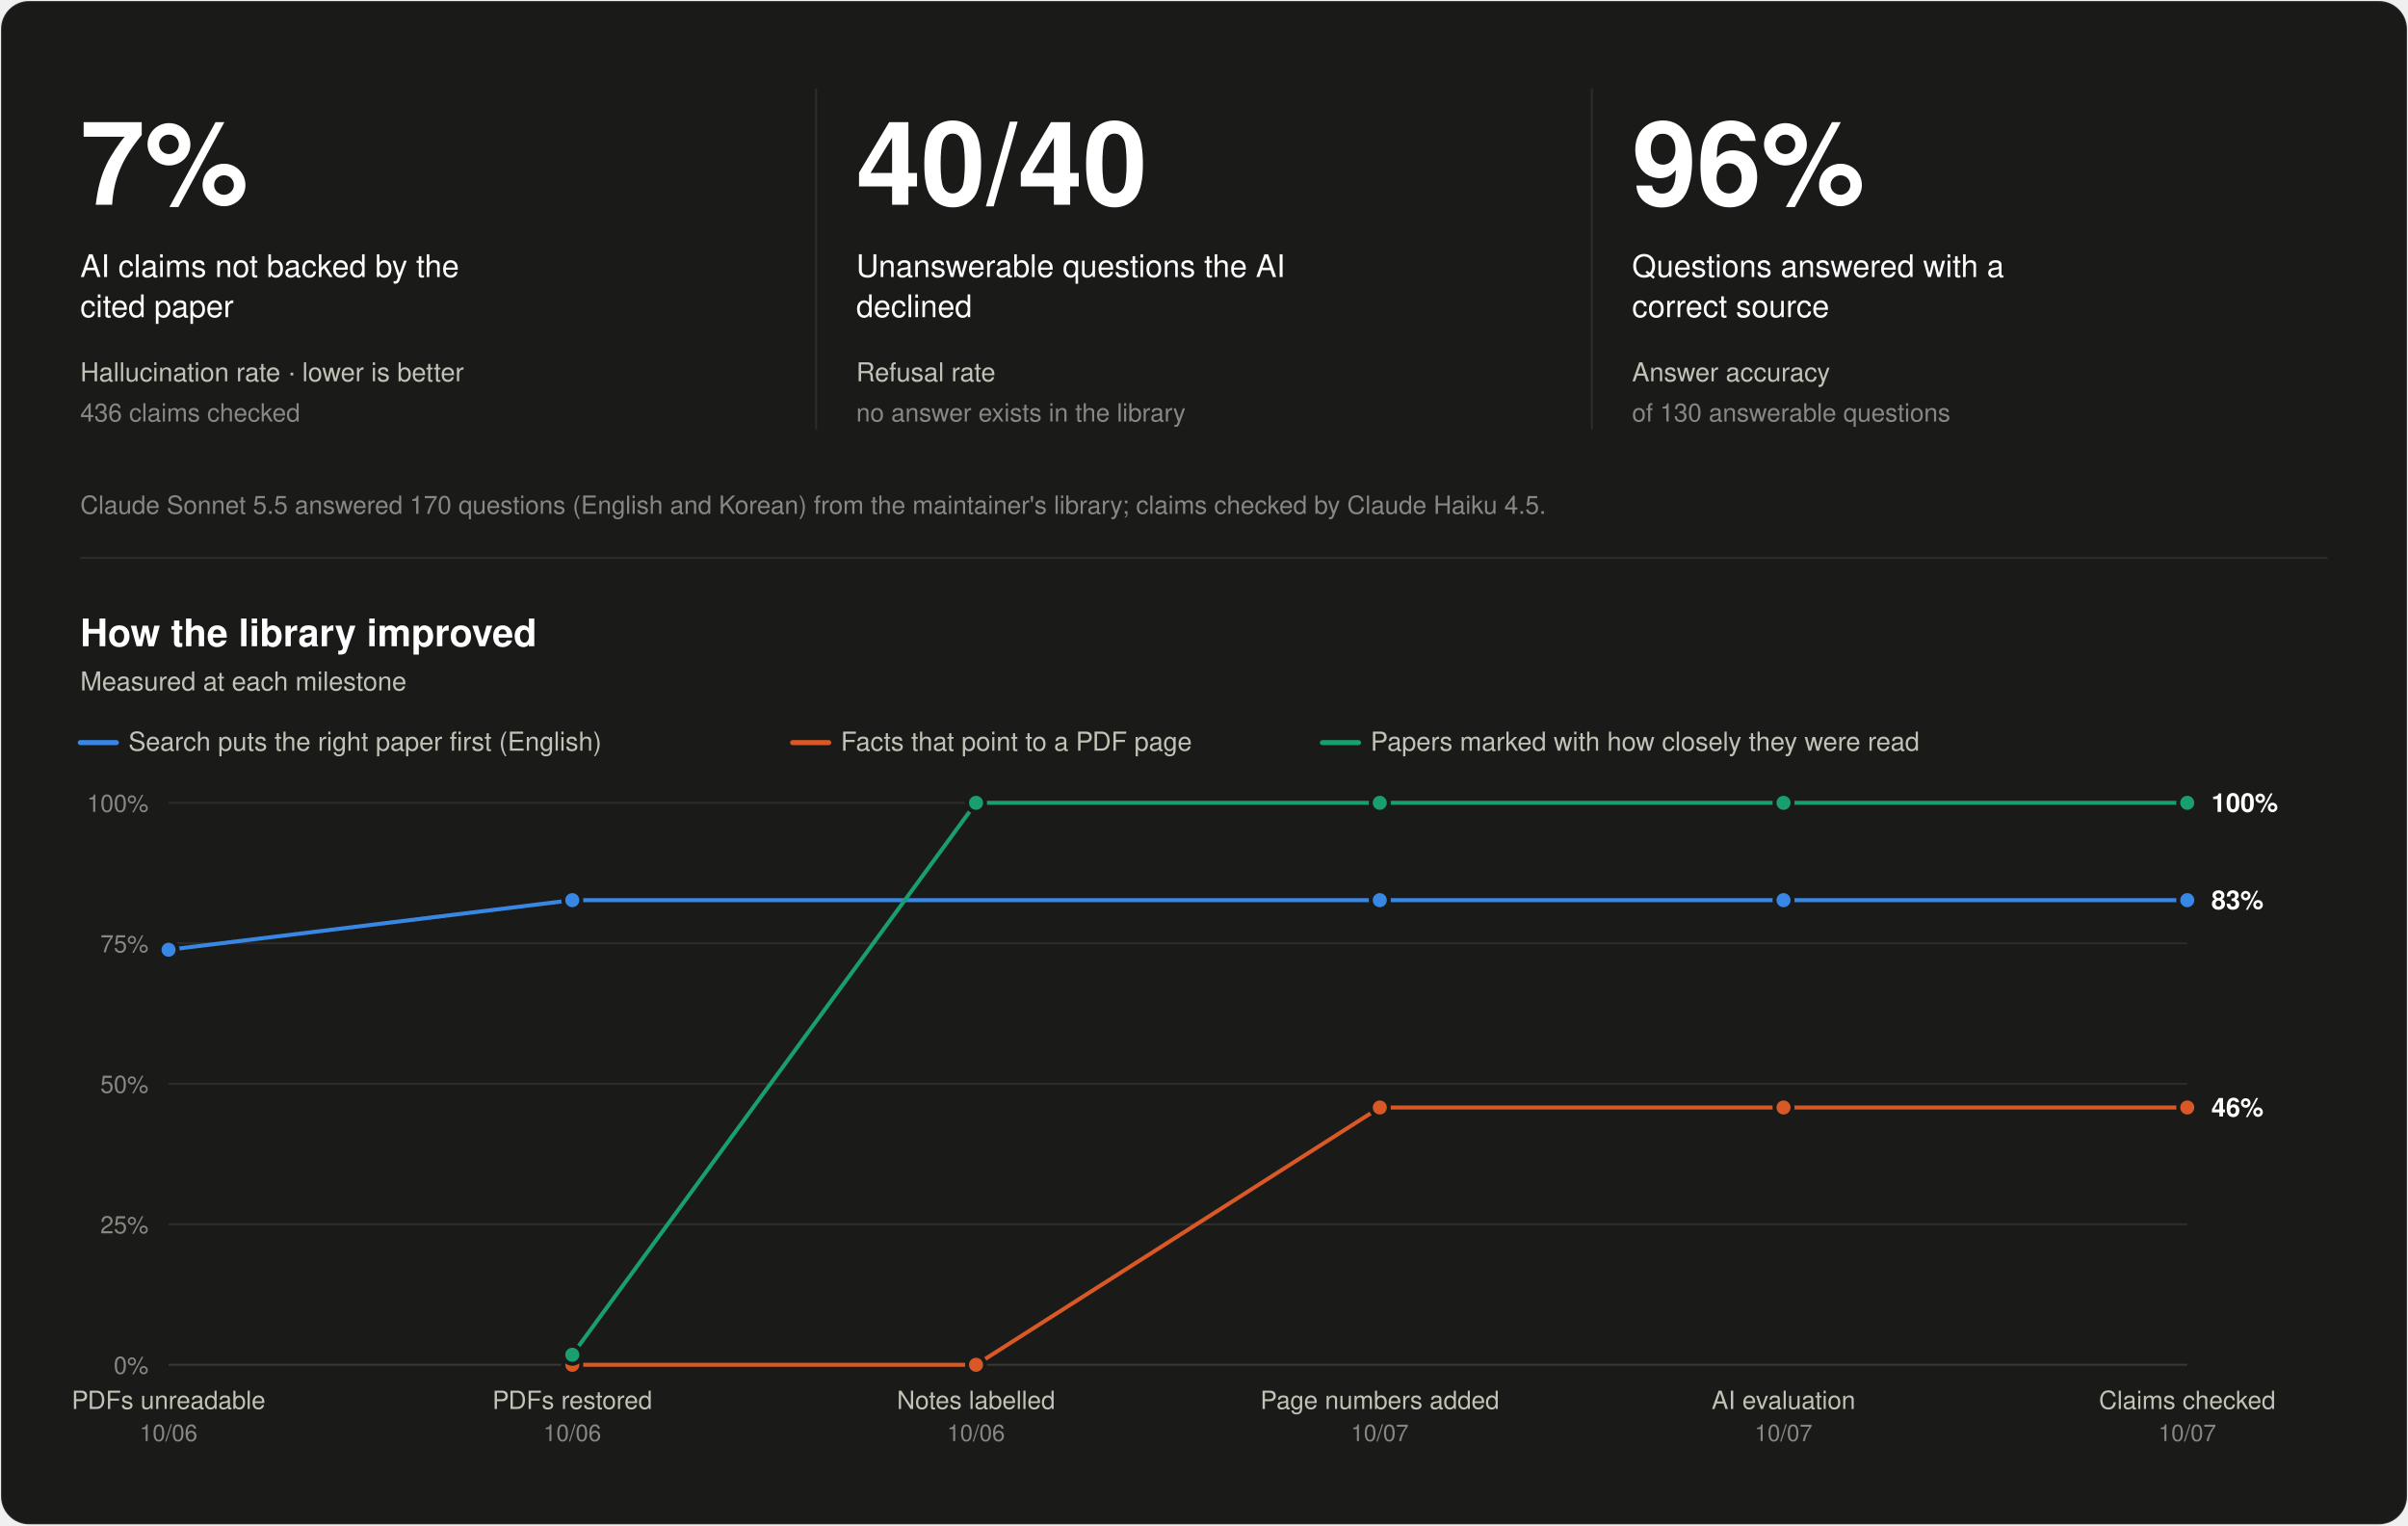
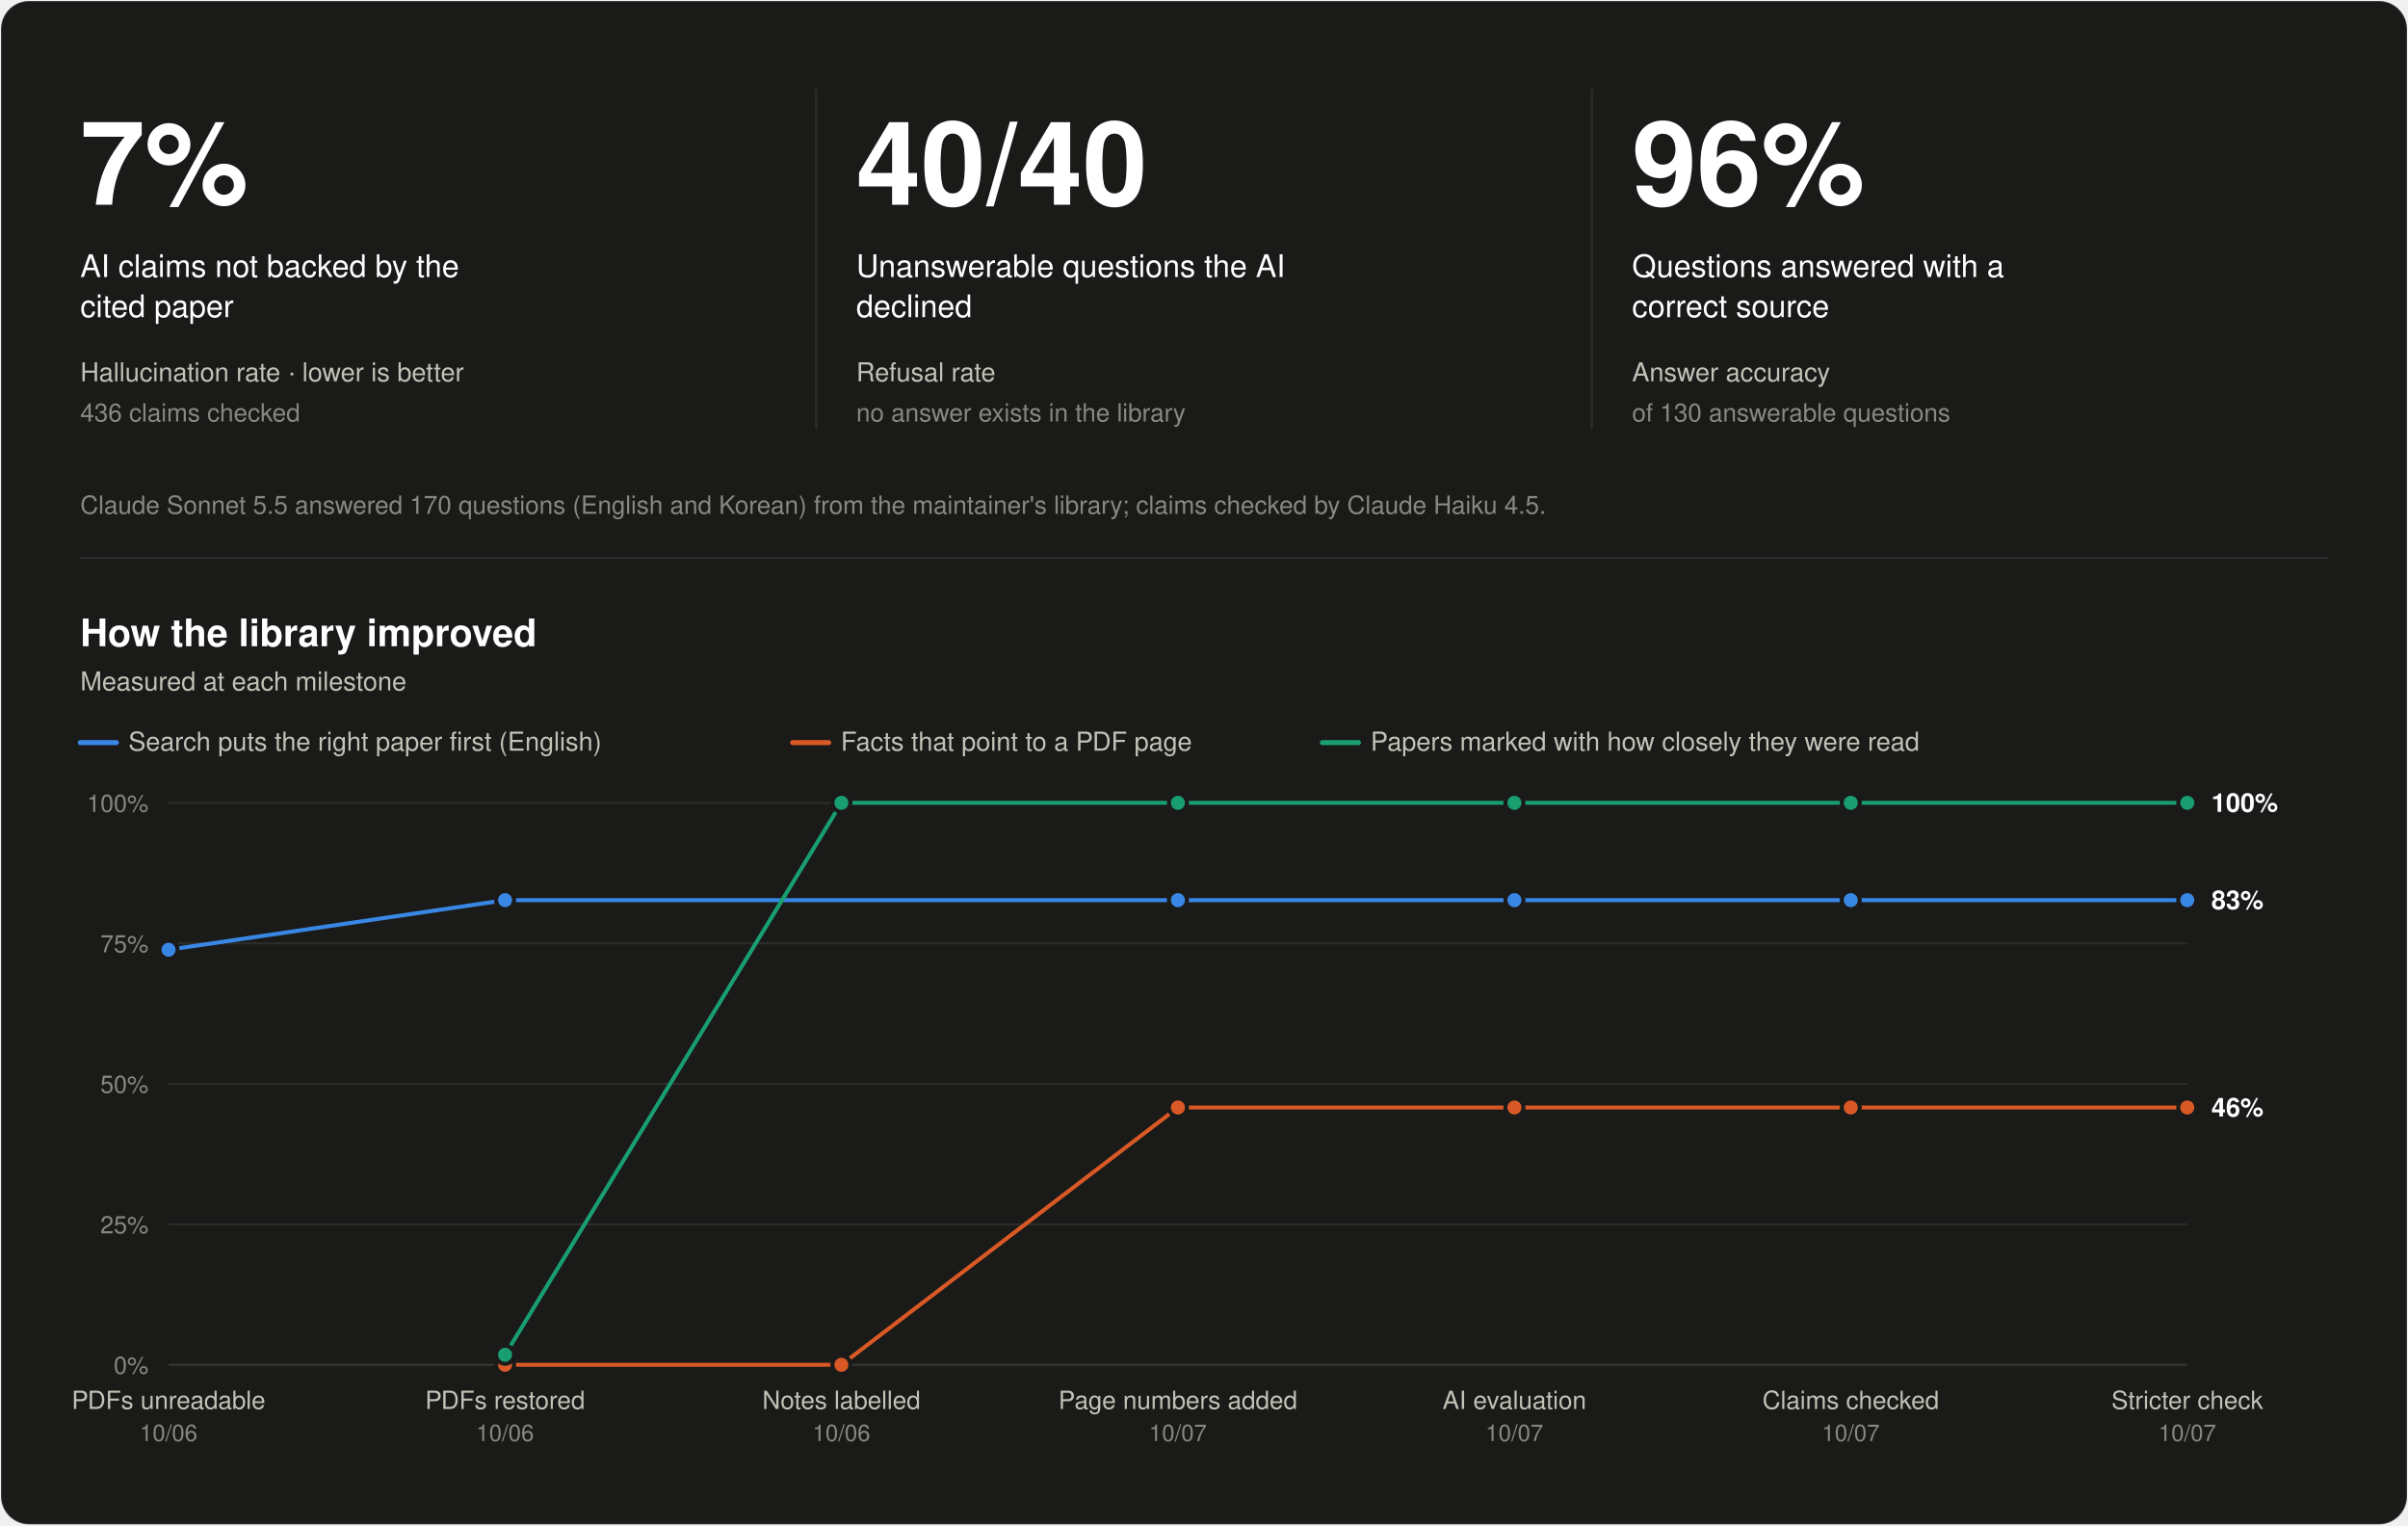
<svg xmlns="http://www.w3.org/2000/svg" viewBox="0 0 1200 760" width="1200" height="760" font-family="'Helvetica Neue', Helvetica, Arial, 'Apple SD Gothic Neo', 'Noto Sans KR', system-ui, sans-serif" role="img" aria-label="How the library improved">
  <rect x="0.5" y="0.5" width="1199" height="759" rx="14" fill="#1a1a19" stroke="rgba(255,255,255,0.10)" />
  <text x="40.0" y="102.0" font-size="58" font-weight="600" fill="#ffffff" text-anchor="start">7%</text>
  <text x="40.0" y="138.0" font-size="15.5" font-weight="500" fill="#ffffff" text-anchor="start">AI claims not backed by the</text>
  <text x="40.0" y="158.0" font-size="15.5" font-weight="500" fill="#ffffff" text-anchor="start">cited paper</text>
  <text x="40.0" y="190.0" font-size="13" font-weight="400" fill="#c3c2b7" text-anchor="start">Hallucination rate · lower is better</text>
  <text x="40.0" y="210.0" font-size="12.5" font-weight="400" fill="#898781" text-anchor="start">436 claims checked</text>
  <line x1="406.7" x2="406.7" y1="44" y2="214" stroke="#2c2c2a" stroke-width="1" />
  <text x="426.7" y="102.0" font-size="58" font-weight="600" fill="#ffffff" text-anchor="start">40/40</text>
  <text x="426.7" y="138.0" font-size="15.5" font-weight="500" fill="#ffffff" text-anchor="start">Unanswerable questions the AI</text>
  <text x="426.7" y="158.0" font-size="15.5" font-weight="500" fill="#ffffff" text-anchor="start">declined</text>
  <text x="426.7" y="190.0" font-size="13" font-weight="400" fill="#c3c2b7" text-anchor="start">Refusal rate</text>
  <text x="426.7" y="210.0" font-size="12.5" font-weight="400" fill="#898781" text-anchor="start">no answer exists in the library</text>
  <line x1="793.3" x2="793.3" y1="44" y2="214" stroke="#2c2c2a" stroke-width="1" />
  <text x="813.3" y="102.0" font-size="58" font-weight="600" fill="#ffffff" text-anchor="start">96%</text>
  <text x="813.3" y="138.0" font-size="15.5" font-weight="500" fill="#ffffff" text-anchor="start">Questions answered with a</text>
  <text x="813.3" y="158.0" font-size="15.5" font-weight="500" fill="#ffffff" text-anchor="start">correct source</text>
  <text x="813.3" y="190.0" font-size="13" font-weight="400" fill="#c3c2b7" text-anchor="start">Answer accuracy</text>
  <text x="813.3" y="210.0" font-size="12.5" font-weight="400" fill="#898781" text-anchor="start">of 130 answerable questions</text>
  <text x="40.0" y="256.0" font-size="12.5" font-weight="400" fill="#898781" text-anchor="start">Claude Sonnet 5.5 answered 170 questions (English and Korean) from the maintainer's library; claims checked by Claude Haiku 4.5.</text>
  <line x1="40" x2="1160" y1="278" y2="278" stroke="#2c2c2a" stroke-width="1" />
  <text x="40.0" y="322.0" font-size="19" font-weight="600" fill="#ffffff" text-anchor="start">How the library improved</text>
  <text x="40.0" y="344.0" font-size="13" font-weight="400" fill="#c3c2b7" text-anchor="start">Measured at each milestone</text>
  <line x1="40" y1="370" x2="58" y2="370" stroke="#3987e5" stroke-width="2.5" stroke-linecap="round" />
  <text x="64.0" y="374.0" font-size="13" font-weight="400" fill="#c3c2b7" text-anchor="start">Search puts the right paper first (English)</text>
  <line x1="395.0" y1="370" x2="413.0" y2="370" stroke="#d95926" stroke-width="2.5" stroke-linecap="round" />
  <text x="419.0" y="374.0" font-size="13" font-weight="400" fill="#c3c2b7" text-anchor="start">Facts that point to a PDF page</text>
  <line x1="659.0" y1="370" x2="677.0" y2="370" stroke="#199e70" stroke-width="2.5" stroke-linecap="round" />
  <text x="683.0" y="374.0" font-size="13" font-weight="400" fill="#c3c2b7" text-anchor="start">Papers marked with how closely they were read</text>
  <line x1="84" x2="1090" y1="680.0" y2="680.0" stroke="#383835" stroke-width="1" />
  <text x="74.0" y="684.5" font-size="12" font-weight="400" fill="#898781" text-anchor="end">0%</text>
  <line x1="84" x2="1090" y1="610.0" y2="610.0" stroke="#2c2c2a" stroke-width="1" />
  <text x="74.0" y="614.5" font-size="12" font-weight="400" fill="#898781" text-anchor="end">25%</text>
  <line x1="84" x2="1090" y1="540.0" y2="540.0" stroke="#2c2c2a" stroke-width="1" />
  <text x="74.0" y="544.5" font-size="12" font-weight="400" fill="#898781" text-anchor="end">50%</text>
  <line x1="84" x2="1090" y1="470.0" y2="470.0" stroke="#2c2c2a" stroke-width="1" />
  <text x="74.0" y="474.5" font-size="12" font-weight="400" fill="#898781" text-anchor="end">75%</text>
  <line x1="84" x2="1090" y1="400.0" y2="400.0" stroke="#2c2c2a" stroke-width="1" />
  <text x="74.0" y="404.5" font-size="12" font-weight="400" fill="#898781" text-anchor="end">100%</text>
  <text x="84.0" y="702.0" font-size="12.5" font-weight="400" fill="#c3c2b7" text-anchor="middle">PDFs unreadable</text>
  <text x="84.0" y="718.0" font-size="11.5" font-weight="400" fill="#898781" text-anchor="middle">10/06</text>
-   <text x="285.2" y="702.0" font-size="12.5" font-weight="400" fill="#c3c2b7" text-anchor="middle">PDFs restored</text>
-   <text x="285.2" y="718.0" font-size="11.5" font-weight="400" fill="#898781" text-anchor="middle">10/06</text>
-   <text x="486.4" y="702.0" font-size="12.5" font-weight="400" fill="#c3c2b7" text-anchor="middle">Notes labelled</text>
-   <text x="486.4" y="718.0" font-size="11.5" font-weight="400" fill="#898781" text-anchor="middle">10/06</text>
-   <text x="687.6" y="702.0" font-size="12.5" font-weight="400" fill="#c3c2b7" text-anchor="middle">Page numbers added</text>
-   <text x="687.6" y="718.0" font-size="11.5" font-weight="400" fill="#898781" text-anchor="middle">10/07</text>
-   <text x="888.8" y="702.0" font-size="12.5" font-weight="400" fill="#c3c2b7" text-anchor="middle">AI evaluation</text>
-   <text x="888.8" y="718.0" font-size="11.5" font-weight="400" fill="#898781" text-anchor="middle">10/07</text>
-   <text x="1090.0" y="702.0" font-size="12.5" font-weight="400" fill="#c3c2b7" text-anchor="middle">Claims checked</text>
+   <text x="251.7" y="702.0" font-size="12.5" font-weight="400" fill="#c3c2b7" text-anchor="middle">PDFs restored</text>
+   <text x="251.7" y="718.0" font-size="11.5" font-weight="400" fill="#898781" text-anchor="middle">10/06</text>
+   <text x="419.3" y="702.0" font-size="12.5" font-weight="400" fill="#c3c2b7" text-anchor="middle">Notes labelled</text>
+   <text x="419.3" y="718.0" font-size="11.5" font-weight="400" fill="#898781" text-anchor="middle">10/06</text>
+   <text x="587.0" y="702.0" font-size="12.5" font-weight="400" fill="#c3c2b7" text-anchor="middle">Page numbers added</text>
+   <text x="587.0" y="718.0" font-size="11.5" font-weight="400" fill="#898781" text-anchor="middle">10/07</text>
+   <text x="754.7" y="702.0" font-size="12.5" font-weight="400" fill="#c3c2b7" text-anchor="middle">AI evaluation</text>
+   <text x="754.7" y="718.0" font-size="11.5" font-weight="400" fill="#898781" text-anchor="middle">10/07</text>
+   <text x="922.3" y="702.0" font-size="12.5" font-weight="400" fill="#c3c2b7" text-anchor="middle">Claims checked</text>
+   <text x="922.3" y="718.0" font-size="11.5" font-weight="400" fill="#898781" text-anchor="middle">10/07</text>
+   <text x="1090.0" y="702.0" font-size="12.5" font-weight="400" fill="#c3c2b7" text-anchor="middle">Stricter check</text>
  <text x="1090.0" y="718.0" font-size="11.5" font-weight="400" fill="#898781" text-anchor="middle">10/07</text>
-   <polyline points="84.0,473.2 285.2,448.5 687.6,448.5 888.8,448.5 1090.0,448.5" fill="none" stroke="#3987e5" stroke-width="2" stroke-linejoin="round" stroke-linecap="round" />
+   <polyline points="84.0,473.2 251.7,448.5 587.0,448.5 754.7,448.5 922.3,448.5 1090.0,448.5" fill="none" stroke="#3987e5" stroke-width="2" stroke-linejoin="round" stroke-linecap="round" />
  <circle cx="84.0" cy="473.2" r="4.5" fill="#3987e5" stroke="#1a1a19" stroke-width="2" />
-   <circle cx="285.2" cy="448.5" r="4.5" fill="#3987e5" stroke="#1a1a19" stroke-width="2" />
-   <circle cx="687.6" cy="448.5" r="4.5" fill="#3987e5" stroke="#1a1a19" stroke-width="2" />
-   <circle cx="888.8" cy="448.5" r="4.5" fill="#3987e5" stroke="#1a1a19" stroke-width="2" />
+   <circle cx="251.7" cy="448.5" r="4.5" fill="#3987e5" stroke="#1a1a19" stroke-width="2" />
+   <circle cx="587.0" cy="448.5" r="4.5" fill="#3987e5" stroke="#1a1a19" stroke-width="2" />
+   <circle cx="754.7" cy="448.5" r="4.5" fill="#3987e5" stroke="#1a1a19" stroke-width="2" />
+   <circle cx="922.3" cy="448.5" r="4.5" fill="#3987e5" stroke="#1a1a19" stroke-width="2" />
  <circle cx="1090.0" cy="448.5" r="4.5" fill="#3987e5" stroke="#1a1a19" stroke-width="2" />
  <text x="1102.0" y="453.0" font-size="13" font-weight="600" fill="#ffffff" text-anchor="start">83%</text>
-   <polyline points="285.2,680.0 486.4,680.0 687.6,551.8 888.8,551.8 1090.0,551.8" fill="none" stroke="#d95926" stroke-width="2" stroke-linejoin="round" stroke-linecap="round" />
-   <circle cx="285.2" cy="680.0" r="4.5" fill="#d95926" stroke="#1a1a19" stroke-width="2" />
-   <circle cx="486.4" cy="680.0" r="4.5" fill="#d95926" stroke="#1a1a19" stroke-width="2" />
-   <circle cx="687.6" cy="551.8" r="4.5" fill="#d95926" stroke="#1a1a19" stroke-width="2" />
-   <circle cx="888.8" cy="551.8" r="4.5" fill="#d95926" stroke="#1a1a19" stroke-width="2" />
+   <polyline points="251.7,680.0 419.3,680.0 587.0,551.8 754.7,551.8 922.3,551.8 1090.0,551.8" fill="none" stroke="#d95926" stroke-width="2" stroke-linejoin="round" stroke-linecap="round" />
+   <circle cx="251.7" cy="680.0" r="4.5" fill="#d95926" stroke="#1a1a19" stroke-width="2" />
+   <circle cx="419.3" cy="680.0" r="4.5" fill="#d95926" stroke="#1a1a19" stroke-width="2" />
+   <circle cx="587.0" cy="551.8" r="4.5" fill="#d95926" stroke="#1a1a19" stroke-width="2" />
+   <circle cx="754.7" cy="551.8" r="4.5" fill="#d95926" stroke="#1a1a19" stroke-width="2" />
+   <circle cx="922.3" cy="551.8" r="4.5" fill="#d95926" stroke="#1a1a19" stroke-width="2" />
  <circle cx="1090.0" cy="551.8" r="4.5" fill="#d95926" stroke="#1a1a19" stroke-width="2" />
  <text x="1102.0" y="556.3" font-size="13" font-weight="600" fill="#ffffff" text-anchor="start">46%</text>
-   <polyline points="285.2,675.0 486.4,400.0 687.6,400.0 888.8,400.0 1090.0,400.0" fill="none" stroke="#199e70" stroke-width="2" stroke-linejoin="round" stroke-linecap="round" />
-   <circle cx="285.2" cy="675.0" r="4.5" fill="#199e70" stroke="#1a1a19" stroke-width="2" />
-   <circle cx="486.4" cy="400.0" r="4.5" fill="#199e70" stroke="#1a1a19" stroke-width="2" />
-   <circle cx="687.6" cy="400.0" r="4.5" fill="#199e70" stroke="#1a1a19" stroke-width="2" />
-   <circle cx="888.8" cy="400.0" r="4.5" fill="#199e70" stroke="#1a1a19" stroke-width="2" />
+   <polyline points="251.7,675.0 419.3,400.0 587.0,400.0 754.7,400.0 922.3,400.0 1090.0,400.0" fill="none" stroke="#199e70" stroke-width="2" stroke-linejoin="round" stroke-linecap="round" />
+   <circle cx="251.7" cy="675.0" r="4.5" fill="#199e70" stroke="#1a1a19" stroke-width="2" />
+   <circle cx="419.3" cy="400.0" r="4.5" fill="#199e70" stroke="#1a1a19" stroke-width="2" />
+   <circle cx="587.0" cy="400.0" r="4.5" fill="#199e70" stroke="#1a1a19" stroke-width="2" />
+   <circle cx="754.7" cy="400.0" r="4.5" fill="#199e70" stroke="#1a1a19" stroke-width="2" />
+   <circle cx="922.3" cy="400.0" r="4.5" fill="#199e70" stroke="#1a1a19" stroke-width="2" />
  <circle cx="1090.0" cy="400.0" r="4.5" fill="#199e70" stroke="#1a1a19" stroke-width="2" />
  <text x="1102.0" y="404.5" font-size="13" font-weight="600" fill="#ffffff" text-anchor="start">100%</text>
</svg>
